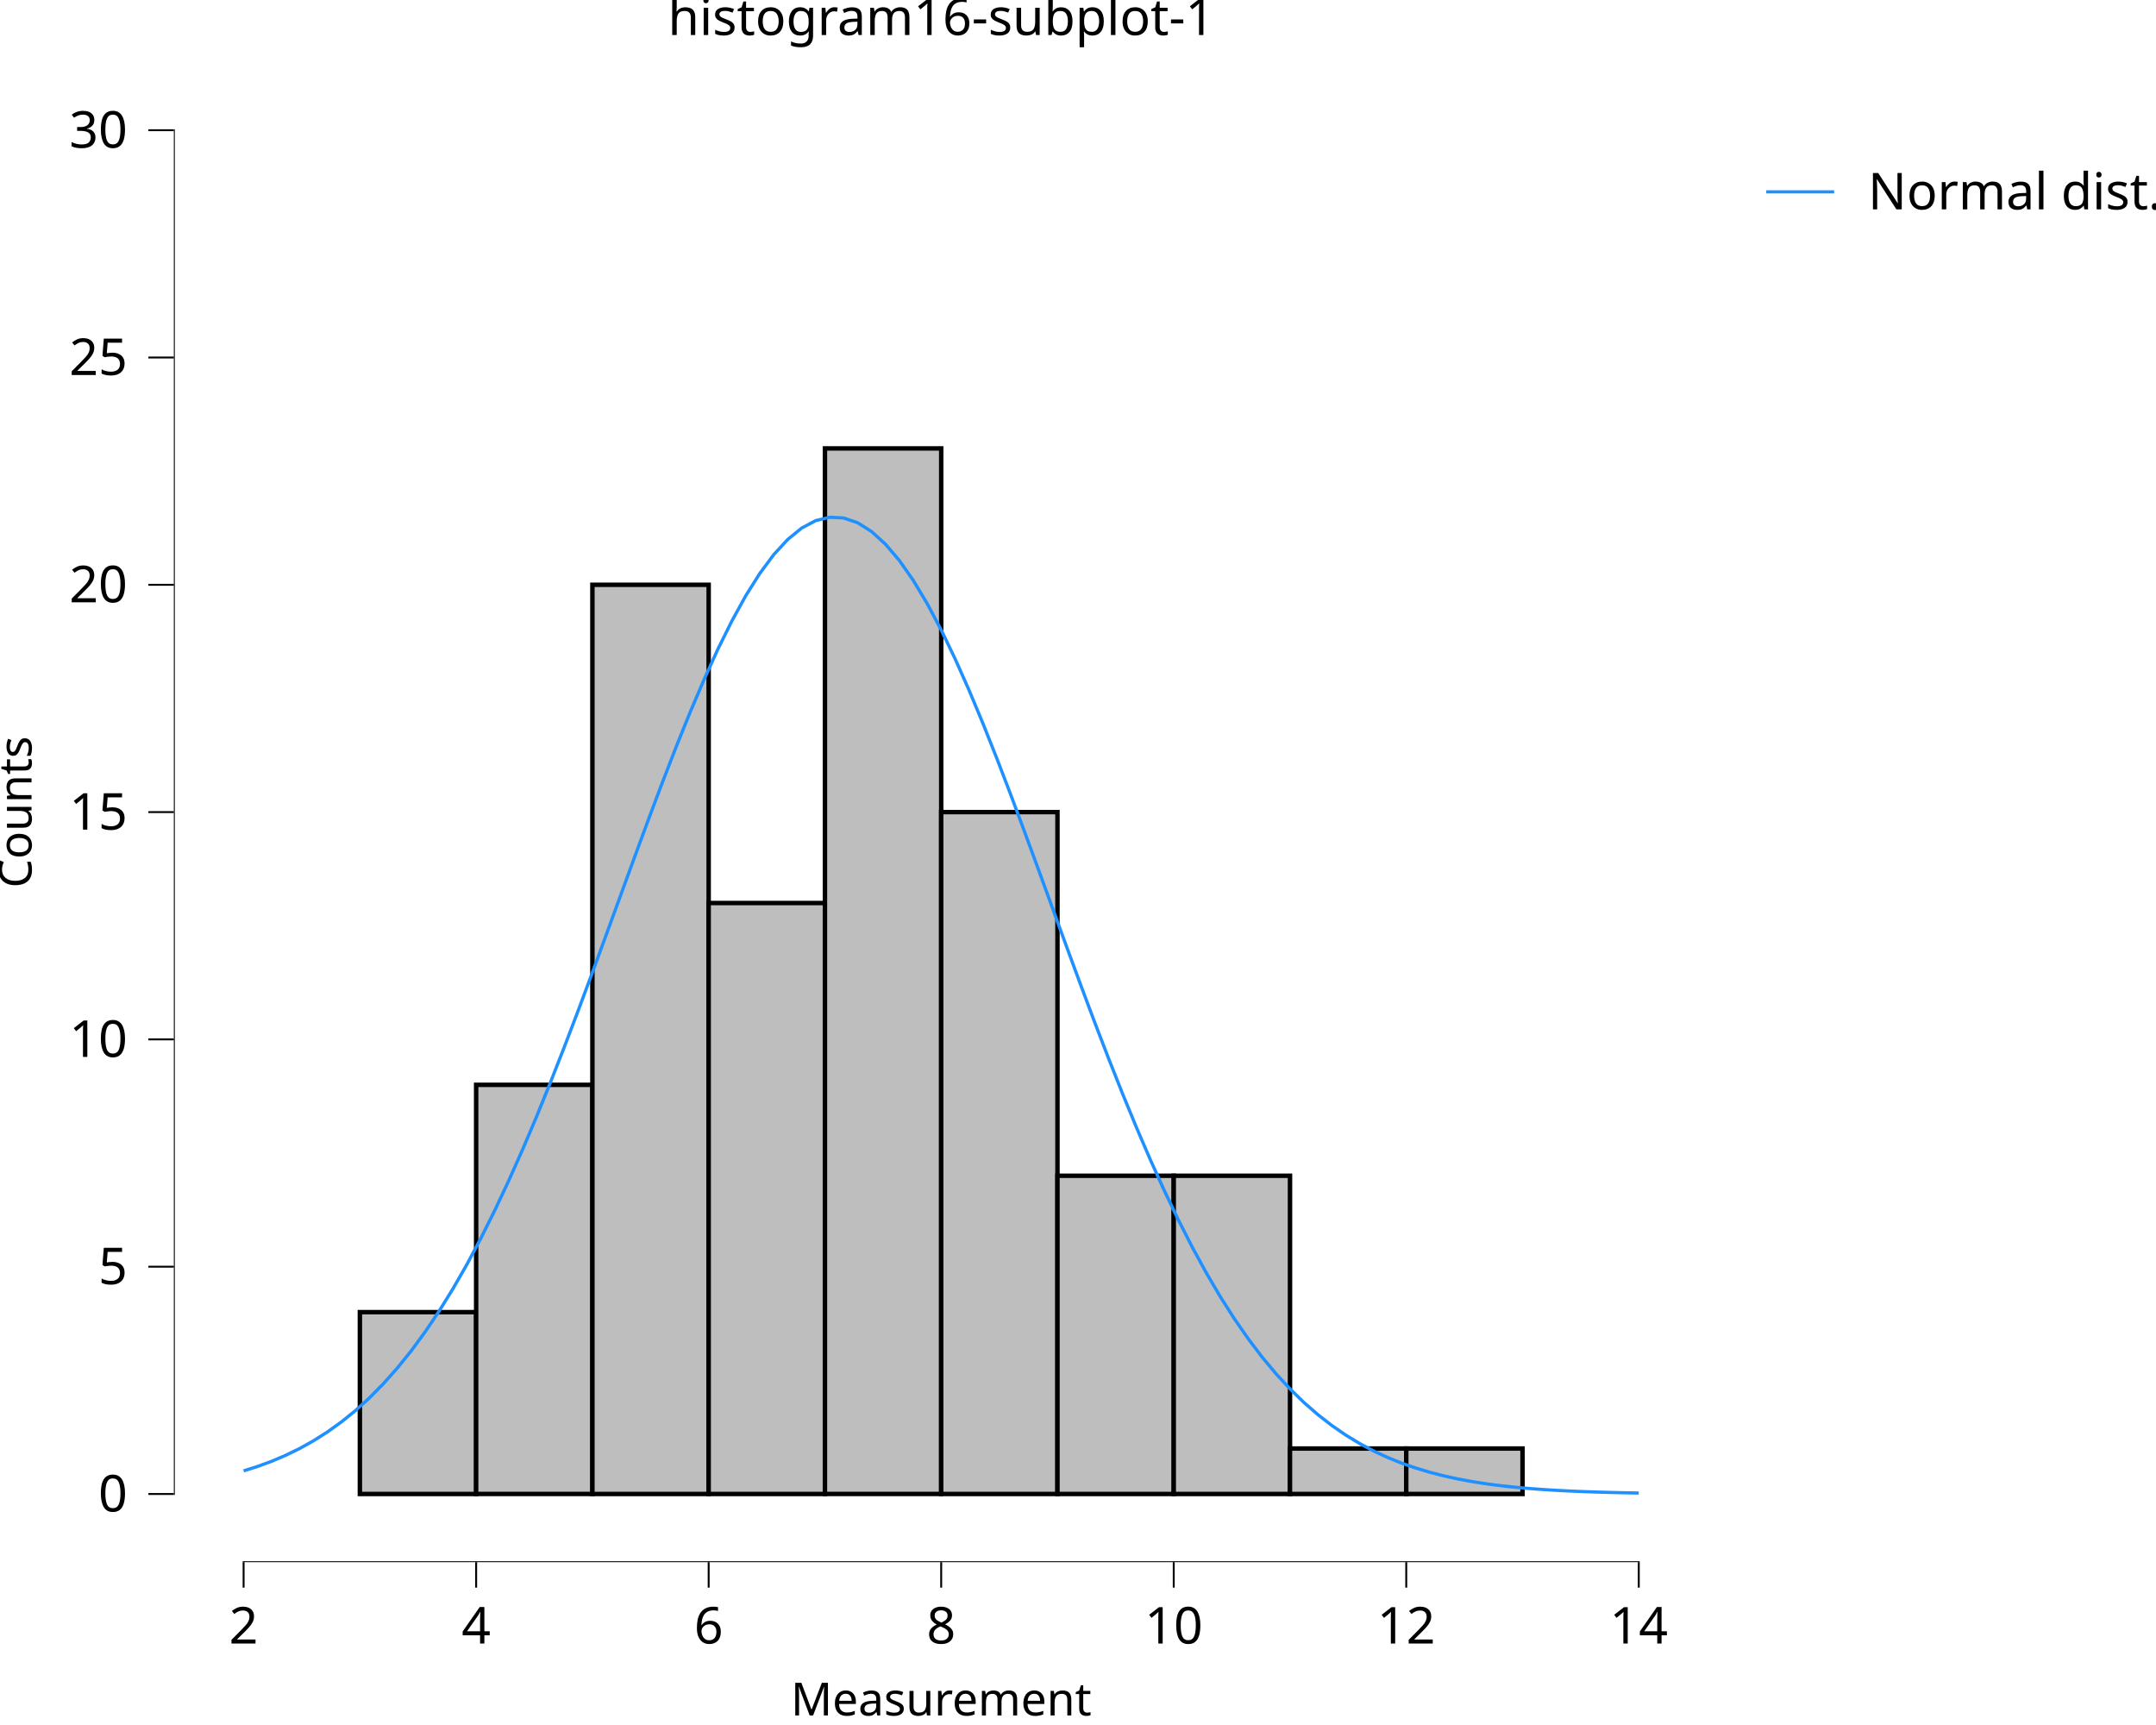
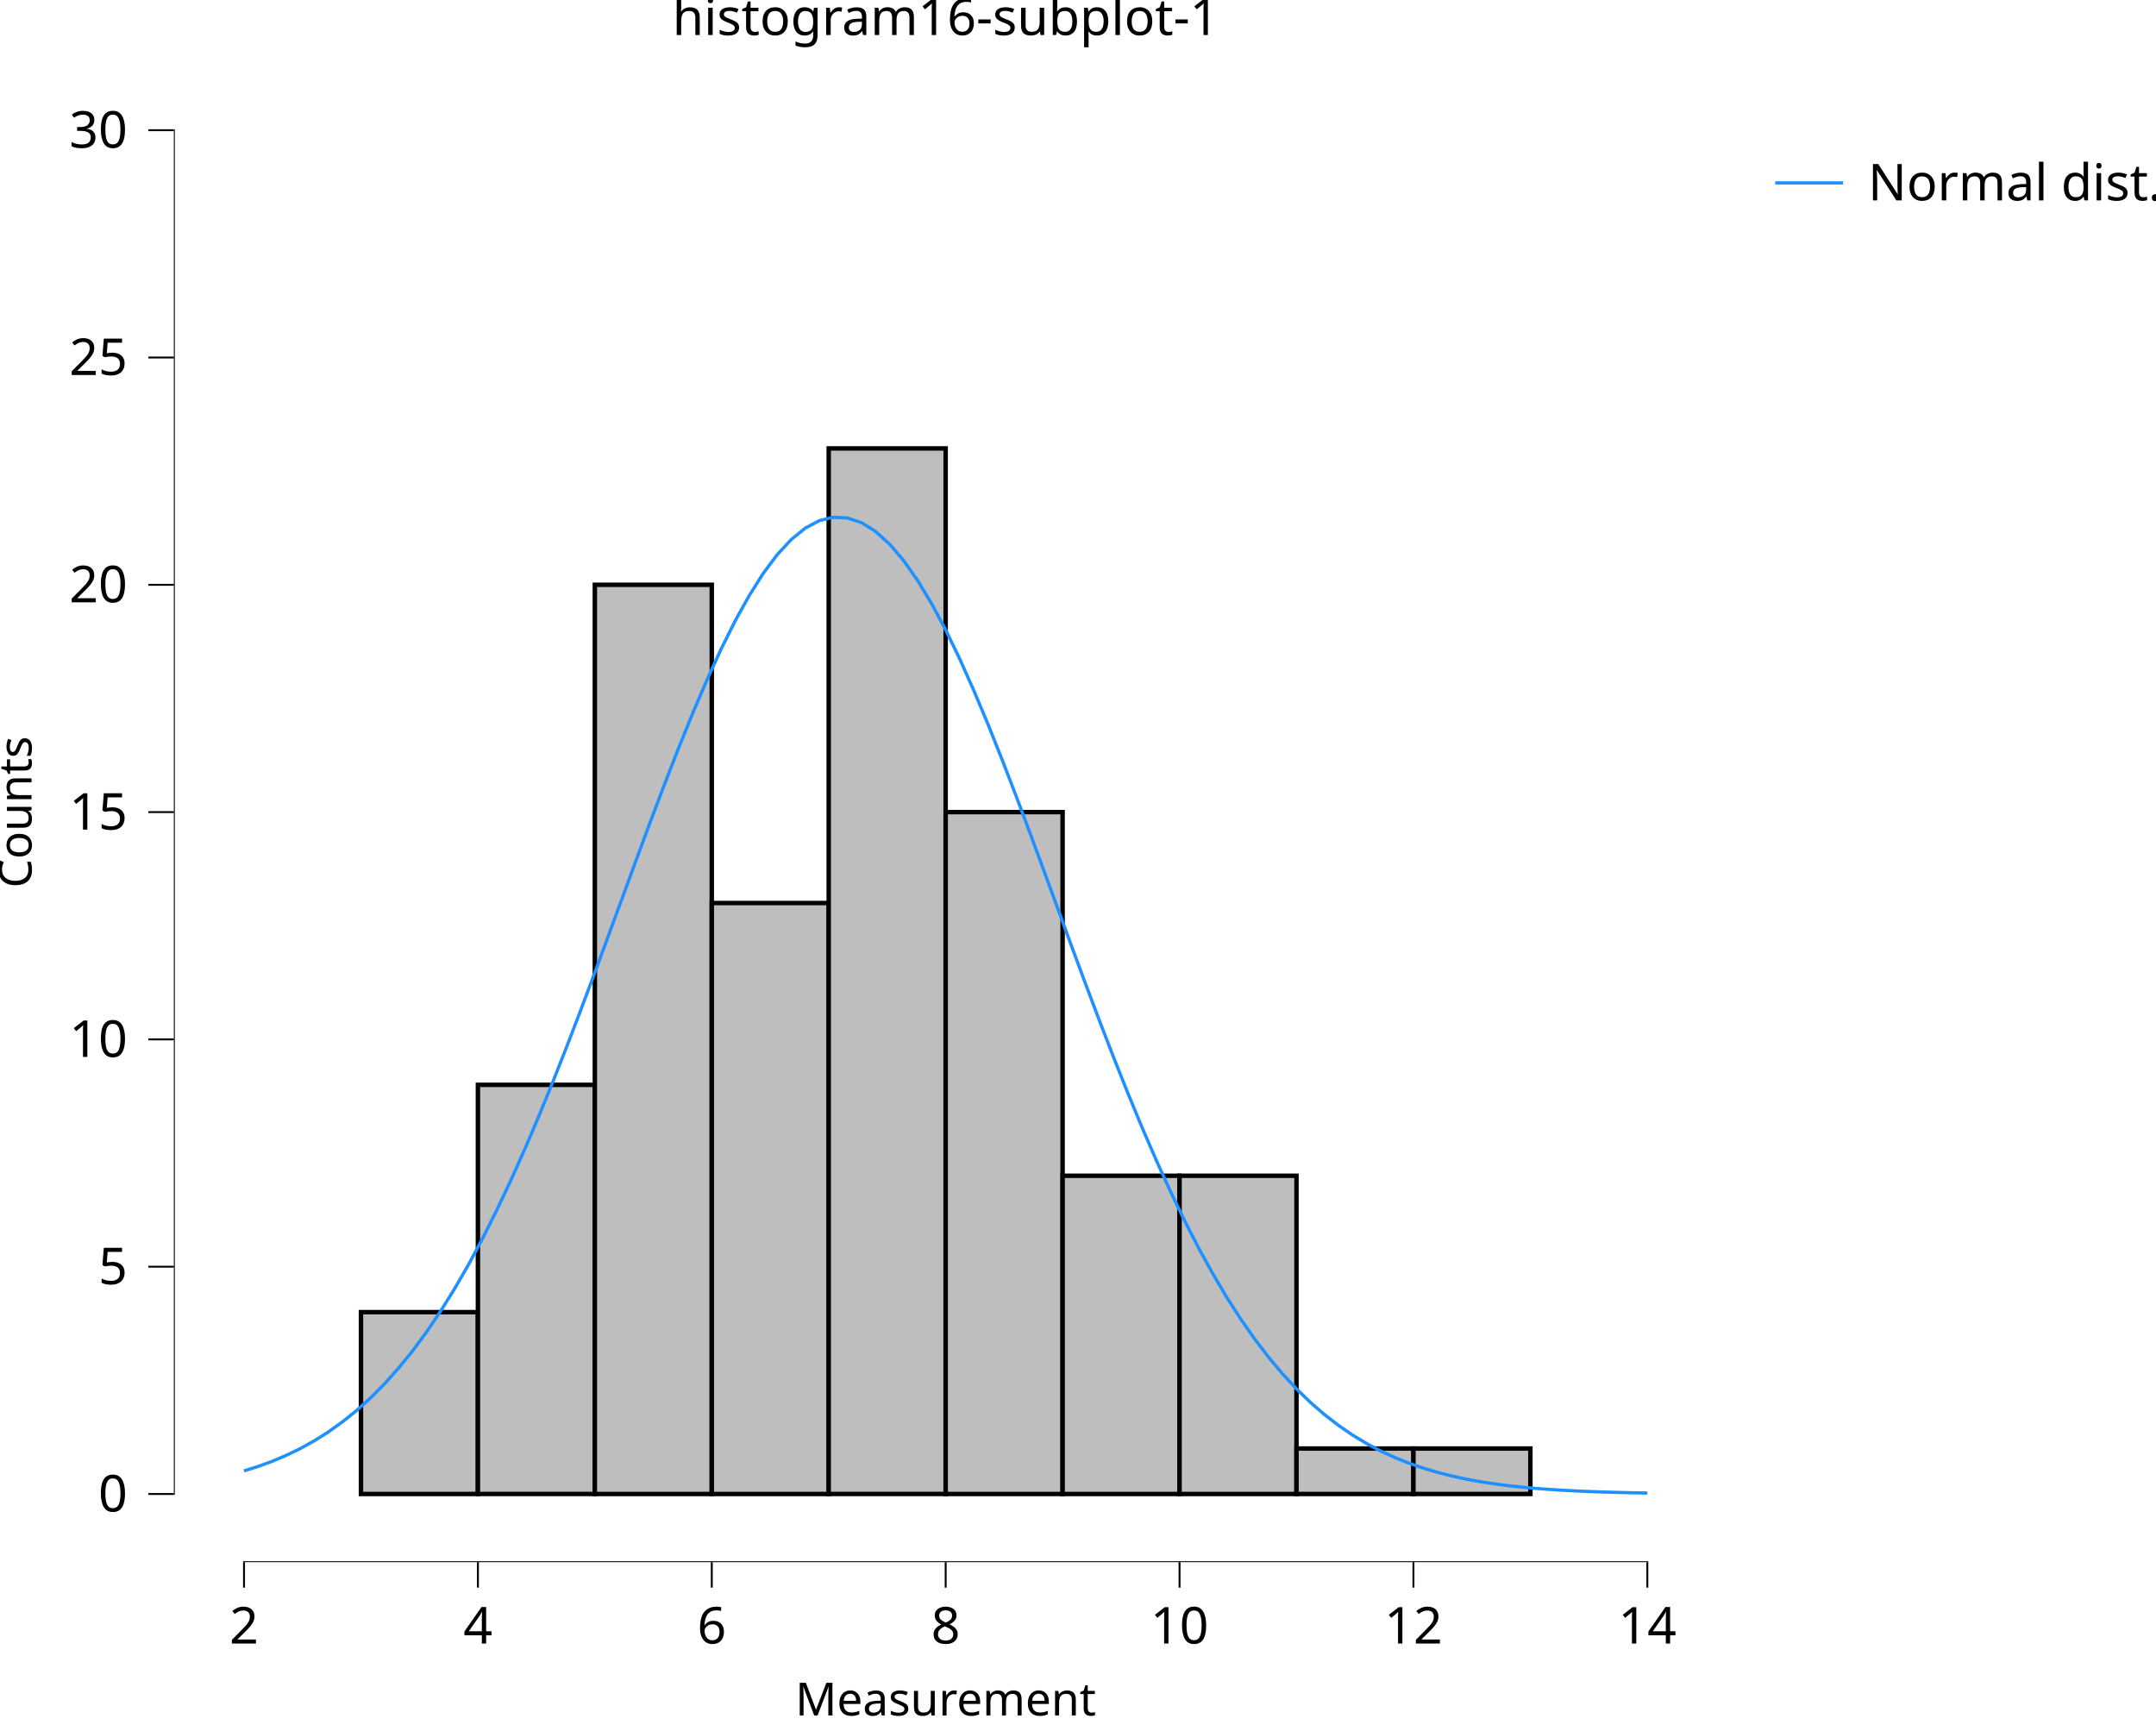
<svg xmlns="http://www.w3.org/2000/svg" class="svglite" data-engine-version="2.0" width="720.00pt" height="576.00pt" viewBox="0 0 720.00 576.00">
  <defs>
    <style type="text/css">
    .svglite line, .svglite polyline, .svglite polygon, .svglite path, .svglite rect, .svglite circle {
      fill: none;
      stroke: #000000;
      stroke-linecap: round;
      stroke-linejoin: round;
      stroke-miterlimit: 10.00;
    }
  </style>
  </defs>
  <rect width="100%" height="100%" style="stroke: none; fill: #FFFFFF;" />
  <defs>
    <clipPath id="cpMC4wMHw3MjAuMDB8MC4wMHw1NzYuMDA=">
      <rect x="0.00" y="0.00" width="720.00" height="576.00" />
    </clipPath>
  </defs>
  <g clip-path="url(#cpMC4wMHw3MjAuMDB8MC4wMHw1NzYuMDA=)">
    <rect x="0.00" y="0.00" width="720.00" height="576.00" style="stroke-width: 10.67; stroke: none;" />
  </g>
  <defs>
-     <clipPath id="cpNTguMDZ8NTcwLjU3fDIwLjcxfDUyMS42Mw==">
-       <rect x="58.06" y="20.71" width="512.51" height="500.92" />
+     <clipPath id="cpNTguMDZ8NTczLjU2fDIwLjcxfDUyMS42Mw==">
+       <rect x="58.06" y="20.71" width="515.50" height="500.92" />
    </clipPath>
  </defs>
-   <g clip-path="url(#cpNTguMDZ8NTcwLjU3fDIwLjcxfDUyMS42Mw==)">
-     <rect x="58.06" y="20.71" width="512.51" height="500.92" style="stroke-width: 10.67; stroke: none;" />
-     <rect x="81.35" y="498.86" width="38.83" height="0.00" style="stroke-width: 1.49; stroke-linecap: butt; stroke-linejoin: miter; fill: #BEBEBE;" />
-     <rect x="120.18" y="438.14" width="38.83" height="60.72" style="stroke-width: 1.49; stroke-linecap: butt; stroke-linejoin: miter; fill: #BEBEBE;" />
-     <rect x="159.01" y="362.24" width="38.83" height="136.61" style="stroke-width: 1.49; stroke-linecap: butt; stroke-linejoin: miter; fill: #BEBEBE;" />
-     <rect x="197.83" y="195.27" width="38.83" height="303.59" style="stroke-width: 1.49; stroke-linecap: butt; stroke-linejoin: miter; fill: #BEBEBE;" />
-     <rect x="236.66" y="301.53" width="38.83" height="197.33" style="stroke-width: 1.49; stroke-linecap: butt; stroke-linejoin: miter; fill: #BEBEBE;" />
-     <rect x="275.49" y="149.73" width="38.83" height="349.12" style="stroke-width: 1.49; stroke-linecap: butt; stroke-linejoin: miter; fill: #BEBEBE;" />
-     <rect x="314.31" y="271.17" width="38.83" height="227.69" style="stroke-width: 1.49; stroke-linecap: butt; stroke-linejoin: miter; fill: #BEBEBE;" />
-     <rect x="353.14" y="392.60" width="38.83" height="106.26" style="stroke-width: 1.49; stroke-linecap: butt; stroke-linejoin: miter; fill: #BEBEBE;" />
-     <rect x="391.97" y="392.60" width="38.83" height="106.26" style="stroke-width: 1.49; stroke-linecap: butt; stroke-linejoin: miter; fill: #BEBEBE;" />
-     <rect x="430.79" y="483.68" width="38.83" height="15.18" style="stroke-width: 1.49; stroke-linecap: butt; stroke-linejoin: miter; fill: #BEBEBE;" />
-     <rect x="469.62" y="483.68" width="38.83" height="15.18" style="stroke-width: 1.49; stroke-linecap: butt; stroke-linejoin: miter; fill: #BEBEBE;" />
-     <rect x="508.45" y="498.86" width="38.83" height="0.00" style="stroke-width: 1.49; stroke-linecap: butt; stroke-linejoin: miter; fill: #BEBEBE;" />
-     <line x1="81.03" y1="521.63" x2="547.59" y2="521.63" style="stroke-width: 0.64; stroke-linecap: butt;" />
+   <g clip-path="url(#cpNTguMDZ8NTczLjU2fDIwLjcxfDUyMS42Mw==)">
+     <rect x="58.06" y="20.71" width="515.50" height="500.92" style="stroke-width: 10.67; stroke: none;" />
+     <rect x="81.49" y="498.86" width="39.05" height="0.00" style="stroke-width: 1.49; stroke-linecap: butt; stroke-linejoin: miter; fill: #BEBEBE;" />
+     <rect x="120.54" y="438.14" width="39.05" height="60.72" style="stroke-width: 1.49; stroke-linecap: butt; stroke-linejoin: miter; fill: #BEBEBE;" />
+     <rect x="159.60" y="362.24" width="39.05" height="136.61" style="stroke-width: 1.49; stroke-linecap: butt; stroke-linejoin: miter; fill: #BEBEBE;" />
+     <rect x="198.65" y="195.27" width="39.05" height="303.59" style="stroke-width: 1.49; stroke-linecap: butt; stroke-linejoin: miter; fill: #BEBEBE;" />
+     <rect x="237.70" y="301.53" width="39.05" height="197.33" style="stroke-width: 1.49; stroke-linecap: butt; stroke-linejoin: miter; fill: #BEBEBE;" />
+     <rect x="276.75" y="149.73" width="39.05" height="349.12" style="stroke-width: 1.49; stroke-linecap: butt; stroke-linejoin: miter; fill: #BEBEBE;" />
+     <rect x="315.81" y="271.17" width="39.05" height="227.69" style="stroke-width: 1.49; stroke-linecap: butt; stroke-linejoin: miter; fill: #BEBEBE;" />
+     <rect x="354.86" y="392.60" width="39.05" height="106.26" style="stroke-width: 1.49; stroke-linecap: butt; stroke-linejoin: miter; fill: #BEBEBE;" />
+     <rect x="393.91" y="392.60" width="39.05" height="106.26" style="stroke-width: 1.49; stroke-linecap: butt; stroke-linejoin: miter; fill: #BEBEBE;" />
+     <rect x="432.97" y="483.68" width="39.05" height="15.18" style="stroke-width: 1.49; stroke-linecap: butt; stroke-linejoin: miter; fill: #BEBEBE;" />
+     <rect x="472.02" y="483.68" width="39.05" height="15.18" style="stroke-width: 1.49; stroke-linecap: butt; stroke-linejoin: miter; fill: #BEBEBE;" />
+     <rect x="511.07" y="498.86" width="39.05" height="0.00" style="stroke-width: 1.49; stroke-linecap: butt; stroke-linejoin: miter; fill: #BEBEBE;" />
+     <line x1="81.17" y1="521.63" x2="550.44" y2="521.63" style="stroke-width: 0.64; stroke-linecap: butt;" />
    <line x1="58.06" y1="499.18" x2="58.06" y2="43.16" style="stroke-width: 0.64; stroke-linecap: butt;" />
-     <polyline points="81.35,491.14 86.01,489.67 90.67,487.96 95.33,485.98 99.99,483.72 104.65,481.12 109.31,478.17 113.97,474.83 118.63,471.07 123.29,466.85 127.94,462.14 132.60,456.91 137.26,451.15 141.92,444.81 146.58,437.89 151.24,430.37 155.90,422.25 160.56,413.52 165.22,404.18 169.88,394.27 174.54,383.80 179.20,372.81 183.86,361.34 188.51,349.46 193.17,337.23 197.83,324.72 202.49,312.03 207.15,299.26 211.81,286.49 216.47,273.85 221.13,261.46 225.79,249.42 230.45,237.87 235.11,226.93 239.77,216.70 244.43,207.31 249.08,198.87 253.74,191.47 258.40,185.19 263.06,180.13 267.72,176.33 272.38,173.85 277.04,172.72 281.70,172.95 286.36,174.53 291.02,177.45 295.68,181.68 300.34,187.15 304.99,193.81 309.65,201.57 314.31,210.34 318.97,220.02 323.63,230.50 328.29,241.66 332.95,253.39 337.61,265.56 342.27,278.05 346.93,290.74 351.59,303.52 356.25,316.28 360.91,328.92 365.56,341.34 370.22,353.46 374.88,365.21 379.54,376.53 384.20,387.35 388.86,397.64 393.52,407.36 398.18,416.49 402.84,425.02 407.50,432.95 412.16,440.27 416.82,446.99 421.47,453.13 426.13,458.72 430.79,463.76 435.45,468.31 440.11,472.37 444.77,475.99 449.43,479.20 454.09,482.03 458.75,484.51 463.41,486.67 468.07,488.56 472.73,490.18 477.39,491.58 482.04,492.78 486.70,493.81 491.36,494.68 496.02,495.41 500.68,496.03 505.34,496.54 510.00,496.97 514.66,497.33 519.32,497.62 523.98,497.86 528.64,498.06 533.30,498.22 537.95,498.35 542.61,498.46 547.27,498.54 " style="stroke-width: 1.07; stroke: #1E90FF; stroke-linecap: butt;" />
-     <rect x="58.06" y="20.71" width="512.51" height="500.92" style="stroke-width: 0.00; stroke: none;" />
+     <polyline points="81.49,491.14 86.18,489.67 90.86,487.96 95.55,485.98 100.23,483.72 104.92,481.12 109.61,478.17 114.29,474.83 118.98,471.07 123.67,466.85 128.35,462.14 133.04,456.91 137.73,451.15 142.41,444.81 147.10,437.89 151.78,430.37 156.47,422.25 161.16,413.52 165.84,404.18 170.53,394.27 175.22,383.80 179.90,372.81 184.59,361.34 189.28,349.46 193.96,337.23 198.65,324.72 203.33,312.03 208.02,299.26 212.71,286.49 217.39,273.85 222.08,261.46 226.77,249.42 231.45,237.87 236.14,226.93 240.83,216.70 245.51,207.31 250.20,198.87 254.88,191.47 259.57,185.19 264.26,180.13 268.94,176.33 273.63,173.85 278.32,172.72 283.00,172.95 287.69,174.53 292.38,177.45 297.06,181.68 301.75,187.15 306.43,193.81 311.12,201.57 315.81,210.34 320.49,220.02 325.18,230.50 329.87,241.66 334.55,253.39 339.24,265.56 343.93,278.05 348.61,290.74 353.30,303.52 357.98,316.28 362.67,328.92 367.36,341.34 372.04,353.46 376.73,365.21 381.42,376.53 386.10,387.35 390.79,397.64 395.48,407.36 400.16,416.49 404.85,425.02 409.53,432.95 414.22,440.27 418.91,446.99 423.59,453.13 428.28,458.72 432.97,463.76 437.65,468.31 442.34,472.37 447.03,475.99 451.71,479.20 456.40,482.03 461.08,484.51 465.77,486.67 470.46,488.56 475.14,490.18 479.83,491.58 484.52,492.78 489.20,493.81 493.89,494.68 498.58,495.41 503.26,496.03 507.95,496.54 512.64,496.97 517.32,497.33 522.01,497.62 526.69,497.86 531.38,498.06 536.07,498.22 540.75,498.35 545.44,498.46 550.13,498.54 " style="stroke-width: 1.07; stroke: #1E90FF; stroke-linecap: butt;" />
+     <rect x="58.06" y="20.71" width="515.50" height="500.92" style="stroke-width: 0.00; stroke: none;" />
  </g>
  <g clip-path="url(#cpMC4wMHw3MjAuMDB8MC4wMHw1NzYuMDA=)">
    <polyline points="58.06,521.63 58.06,20.71 " style="stroke-width: 0.00; stroke: none; stroke-linecap: butt;" />
    <text x="42.58" y="504.71" text-anchor="end" style="font-size: 17.00px; font-family: sans;" textLength="9.46px" lengthAdjust="spacingAndGlyphs">0</text>
    <text x="42.58" y="428.81" text-anchor="end" style="font-size: 17.00px; font-family: sans;" textLength="9.46px" lengthAdjust="spacingAndGlyphs">5</text>
    <text x="42.58" y="352.91" text-anchor="end" style="font-size: 17.00px; font-family: sans;" textLength="18.91px" lengthAdjust="spacingAndGlyphs">10</text>
    <text x="42.58" y="277.02" text-anchor="end" style="font-size: 17.00px; font-family: sans;" textLength="18.91px" lengthAdjust="spacingAndGlyphs">15</text>
    <text x="42.58" y="201.12" text-anchor="end" style="font-size: 17.00px; font-family: sans;" textLength="18.91px" lengthAdjust="spacingAndGlyphs">20</text>
    <text x="42.58" y="125.22" text-anchor="end" style="font-size: 17.00px; font-family: sans;" textLength="18.91px" lengthAdjust="spacingAndGlyphs">25</text>
    <text x="42.58" y="49.33" text-anchor="end" style="font-size: 17.00px; font-family: sans;" textLength="18.91px" lengthAdjust="spacingAndGlyphs">30</text>
    <polyline points="49.55,498.86 58.06,498.86 " style="stroke-width: 0.64; stroke-linecap: butt;" />
    <polyline points="49.55,422.96 58.06,422.96 " style="stroke-width: 0.64; stroke-linecap: butt;" />
    <polyline points="49.55,347.06 58.06,347.06 " style="stroke-width: 0.64; stroke-linecap: butt;" />
    <polyline points="49.55,271.17 58.06,271.17 " style="stroke-width: 0.64; stroke-linecap: butt;" />
    <polyline points="49.55,195.27 58.06,195.27 " style="stroke-width: 0.64; stroke-linecap: butt;" />
    <polyline points="49.55,119.37 58.06,119.37 " style="stroke-width: 0.64; stroke-linecap: butt;" />
    <polyline points="49.55,43.48 58.06,43.48 " style="stroke-width: 0.64; stroke-linecap: butt;" />
-     <polyline points="58.06,521.63 570.57,521.63 " style="stroke-width: 0.00; stroke: none; stroke-linecap: butt;" />
-     <polyline points="81.35,530.13 81.35,521.63 " style="stroke-width: 0.64; stroke-linecap: butt;" />
-     <polyline points="159.01,530.13 159.01,521.63 " style="stroke-width: 0.64; stroke-linecap: butt;" />
-     <polyline points="236.66,530.13 236.66,521.63 " style="stroke-width: 0.64; stroke-linecap: butt;" />
-     <polyline points="314.31,530.13 314.31,521.63 " style="stroke-width: 0.64; stroke-linecap: butt;" />
-     <polyline points="391.97,530.13 391.97,521.63 " style="stroke-width: 0.64; stroke-linecap: butt;" />
-     <polyline points="469.62,530.13 469.62,521.63 " style="stroke-width: 0.64; stroke-linecap: butt;" />
-     <polyline points="547.27,530.13 547.27,521.63 " style="stroke-width: 0.64; stroke-linecap: butt;" />
-     <text x="81.35" y="548.80" text-anchor="middle" style="font-size: 17.00px; font-family: sans;" textLength="9.46px" lengthAdjust="spacingAndGlyphs">2</text>
-     <text x="159.01" y="548.80" text-anchor="middle" style="font-size: 17.00px; font-family: sans;" textLength="9.46px" lengthAdjust="spacingAndGlyphs">4</text>
-     <text x="236.66" y="548.80" text-anchor="middle" style="font-size: 17.00px; font-family: sans;" textLength="9.46px" lengthAdjust="spacingAndGlyphs">6</text>
-     <text x="314.31" y="548.80" text-anchor="middle" style="font-size: 17.00px; font-family: sans;" textLength="9.46px" lengthAdjust="spacingAndGlyphs">8</text>
-     <text x="391.97" y="548.80" text-anchor="middle" style="font-size: 17.00px; font-family: sans;" textLength="18.91px" lengthAdjust="spacingAndGlyphs">10</text>
-     <text x="469.62" y="548.80" text-anchor="middle" style="font-size: 17.00px; font-family: sans;" textLength="18.91px" lengthAdjust="spacingAndGlyphs">12</text>
-     <text x="547.27" y="548.80" text-anchor="middle" style="font-size: 17.00px; font-family: sans;" textLength="18.91px" lengthAdjust="spacingAndGlyphs">14</text>
-     <text x="314.31" y="572.82" text-anchor="middle" style="font-size: 15.30px; font-family: sans;" textLength="93.56px" lengthAdjust="spacingAndGlyphs">Measurement</text>
+     <polyline points="58.06,521.63 573.56,521.63 " style="stroke-width: 0.00; stroke: none; stroke-linecap: butt;" />
+     <polyline points="81.49,530.13 81.49,521.63 " style="stroke-width: 0.64; stroke-linecap: butt;" />
+     <polyline points="159.60,530.13 159.60,521.63 " style="stroke-width: 0.64; stroke-linecap: butt;" />
+     <polyline points="237.70,530.13 237.70,521.63 " style="stroke-width: 0.64; stroke-linecap: butt;" />
+     <polyline points="315.81,530.13 315.81,521.63 " style="stroke-width: 0.64; stroke-linecap: butt;" />
+     <polyline points="393.91,530.13 393.91,521.63 " style="stroke-width: 0.64; stroke-linecap: butt;" />
+     <polyline points="472.02,530.13 472.02,521.63 " style="stroke-width: 0.64; stroke-linecap: butt;" />
+     <polyline points="550.13,530.13 550.13,521.63 " style="stroke-width: 0.64; stroke-linecap: butt;" />
+     <text x="81.49" y="548.80" text-anchor="middle" style="font-size: 17.00px; font-family: sans;" textLength="9.46px" lengthAdjust="spacingAndGlyphs">2</text>
+     <text x="159.60" y="548.80" text-anchor="middle" style="font-size: 17.00px; font-family: sans;" textLength="9.46px" lengthAdjust="spacingAndGlyphs">4</text>
+     <text x="237.70" y="548.80" text-anchor="middle" style="font-size: 17.00px; font-family: sans;" textLength="9.46px" lengthAdjust="spacingAndGlyphs">6</text>
+     <text x="315.81" y="548.80" text-anchor="middle" style="font-size: 17.00px; font-family: sans;" textLength="9.46px" lengthAdjust="spacingAndGlyphs">8</text>
+     <text x="393.91" y="548.80" text-anchor="middle" style="font-size: 17.00px; font-family: sans;" textLength="18.91px" lengthAdjust="spacingAndGlyphs">10</text>
+     <text x="472.02" y="548.80" text-anchor="middle" style="font-size: 17.00px; font-family: sans;" textLength="18.91px" lengthAdjust="spacingAndGlyphs">12</text>
+     <text x="550.13" y="548.80" text-anchor="middle" style="font-size: 17.00px; font-family: sans;" textLength="18.91px" lengthAdjust="spacingAndGlyphs">14</text>
+     <text x="315.81" y="572.82" text-anchor="middle" style="font-size: 15.30px; font-family: sans;" textLength="93.56px" lengthAdjust="spacingAndGlyphs">Measurement</text>
    <text transform="translate(10.53,271.17) rotate(-90)" text-anchor="middle" style="font-size: 15.30px; font-family: sans;" textLength="48.49px" lengthAdjust="spacingAndGlyphs">Counts</text>
-     <rect x="581.53" y="20.71" width="138.47" height="63.00" style="stroke-width: 0.75; stroke: none;" />
-     <rect x="581.53" y="20.71" width="138.47" height="63.00" style="stroke-width: 10.67; stroke: none;" />
-     <rect x="587.01" y="49.88" width="28.35" height="28.35" style="stroke-width: 10.67; stroke: none;" />
-     <line x1="589.84" y1="64.06" x2="612.52" y2="64.06" style="stroke-width: 1.07; stroke: #1E90FF; stroke-linecap: butt;" />
-     <text x="623.82" y="69.91" style="font-size: 17.00px; font-family: sans;" textLength="90.70px" lengthAdjust="spacingAndGlyphs">Normal dist.</text>
-     <text x="314.31" y="11.70" text-anchor="middle" style="font-size: 17.00px; font-family: sans;" textLength="169.17px" lengthAdjust="spacingAndGlyphs">histogram16-subplot-1</text>
+     <rect x="584.52" y="20.71" width="135.48" height="60.01" style="stroke-width: 0.75; stroke: none;" />
+     <rect x="584.52" y="20.71" width="135.48" height="60.01" style="stroke-width: 10.67; stroke: none;" />
+     <rect x="590.00" y="46.90" width="28.35" height="28.35" style="stroke-width: 10.67; stroke: none;" />
+     <line x1="592.83" y1="61.07" x2="615.51" y2="61.07" style="stroke-width: 1.07; stroke: #1E90FF; stroke-linecap: butt;" />
+     <text x="623.82" y="66.92" style="font-size: 17.00px; font-family: sans;" textLength="90.70px" lengthAdjust="spacingAndGlyphs">Normal dist.</text>
+     <text x="315.81" y="11.70" text-anchor="middle" style="font-size: 17.00px; font-family: sans;" textLength="169.17px" lengthAdjust="spacingAndGlyphs">histogram16-subplot-1</text>
  </g>
</svg>
